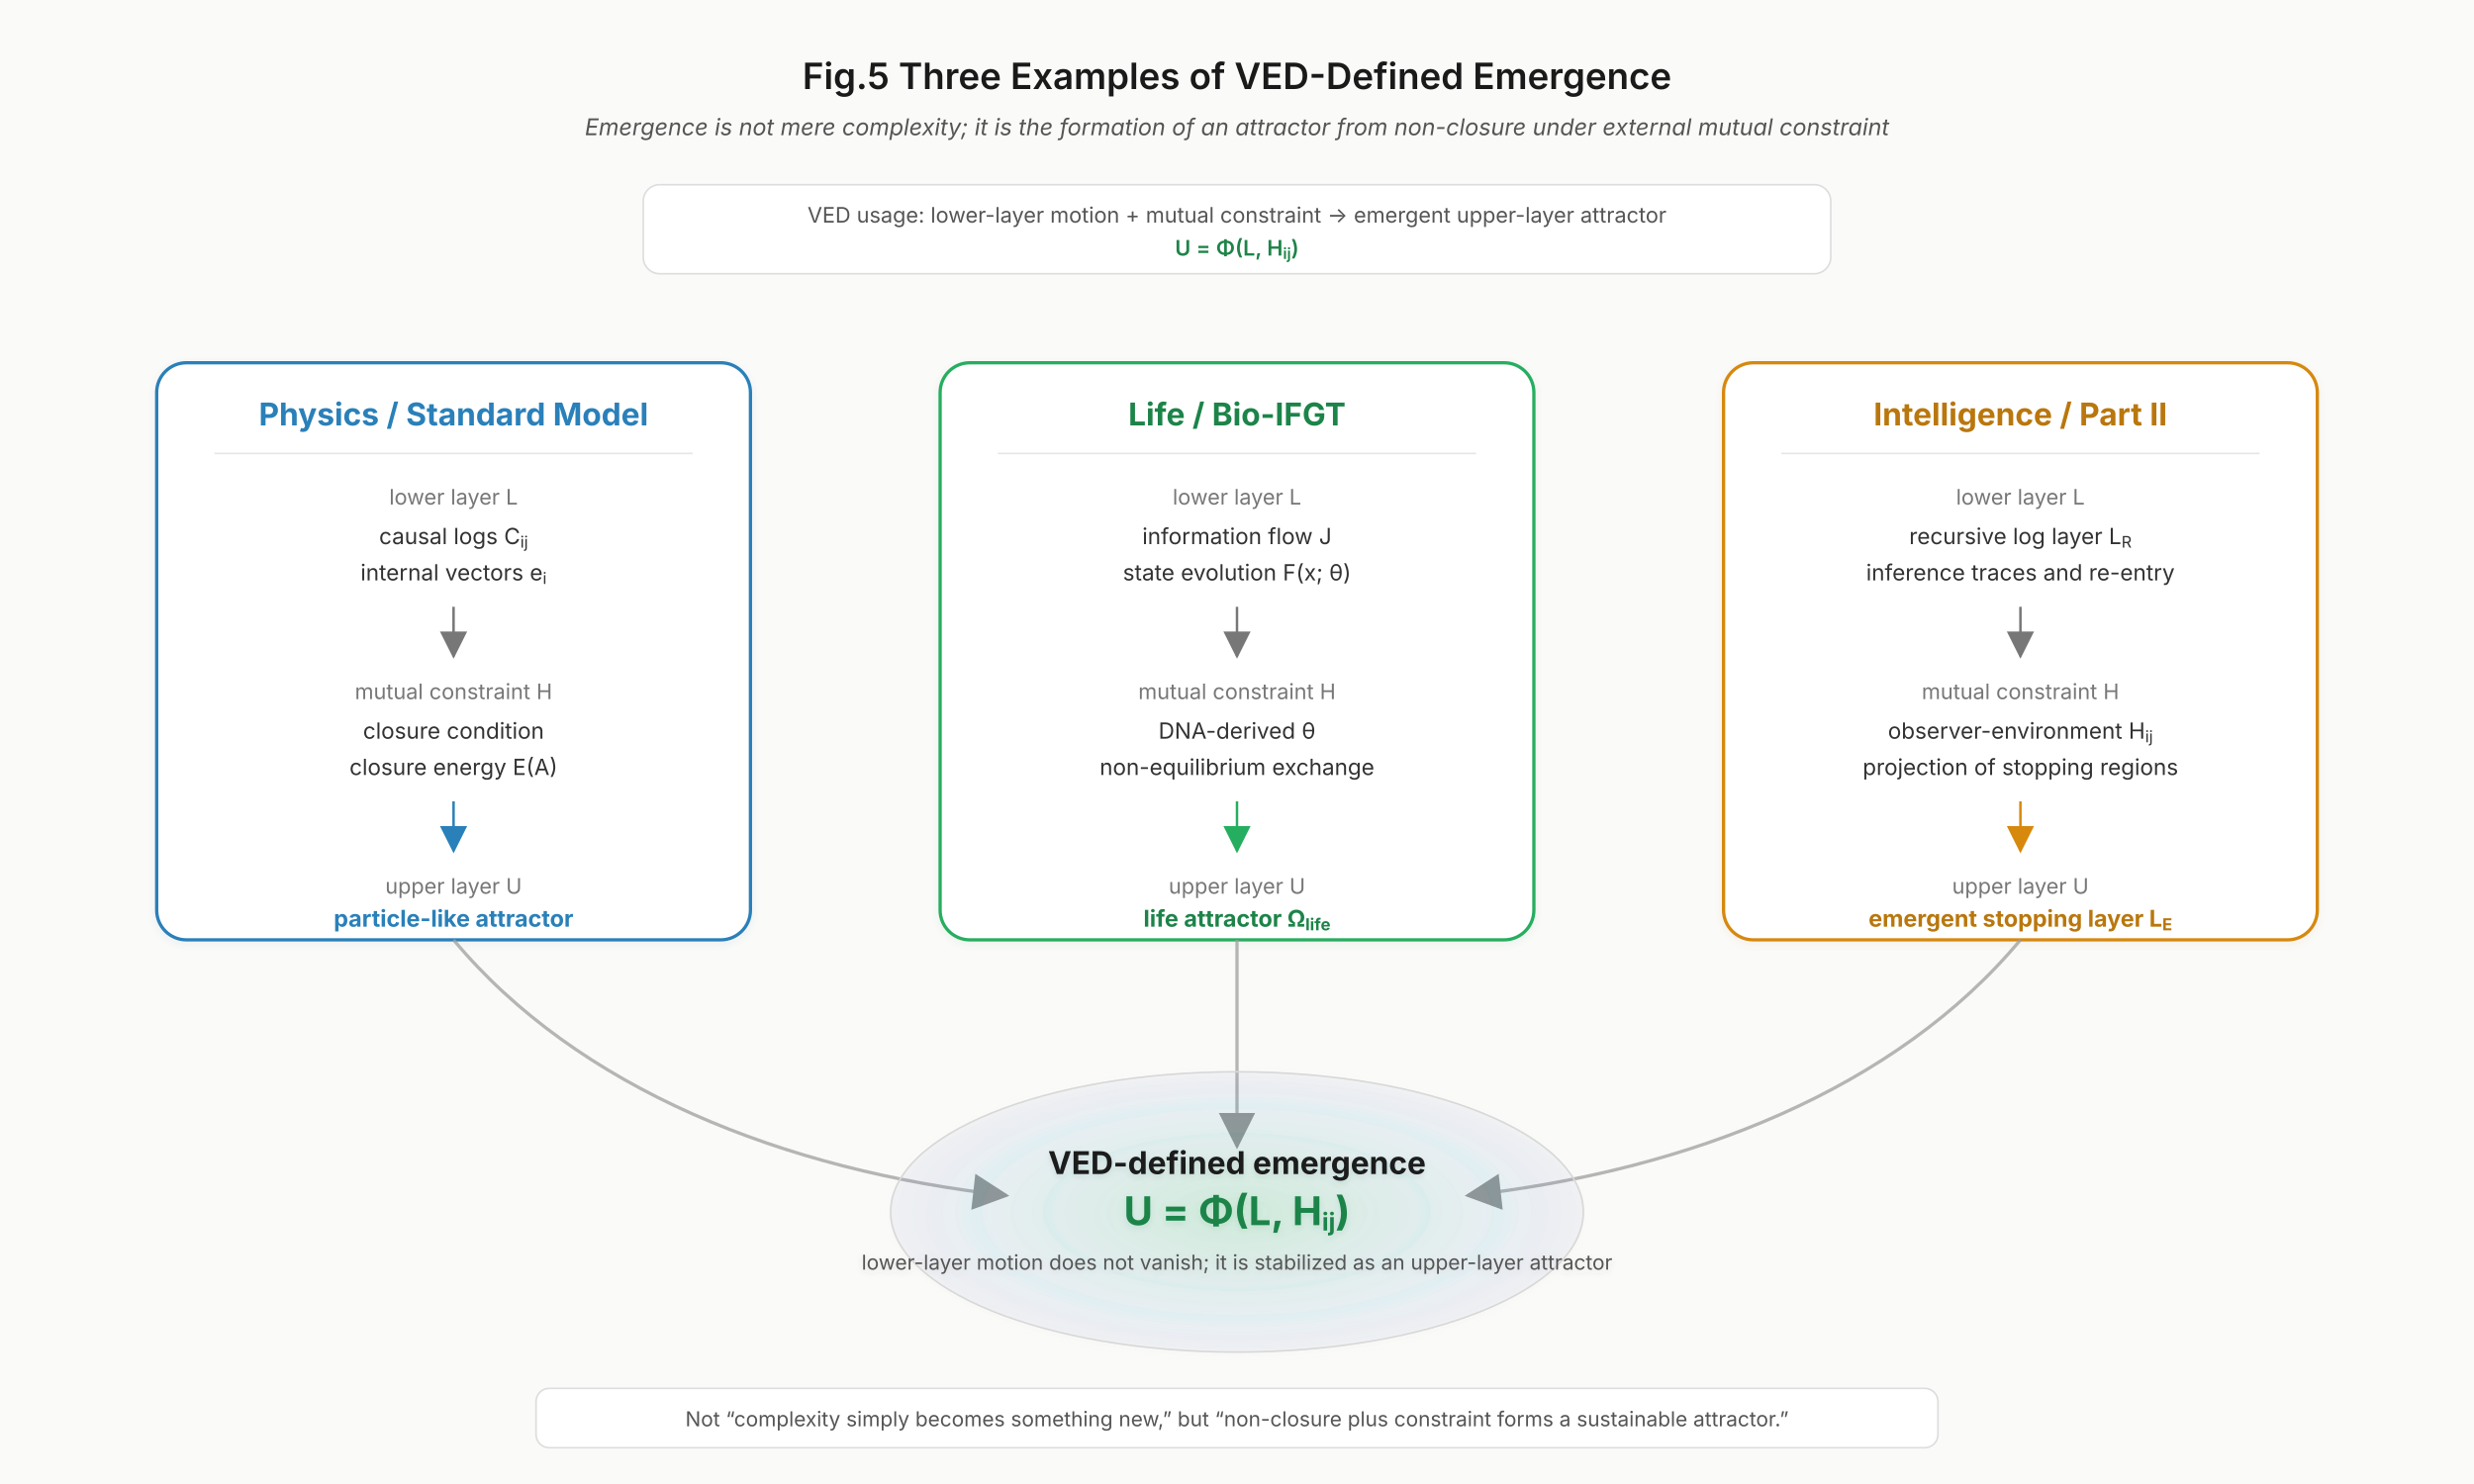
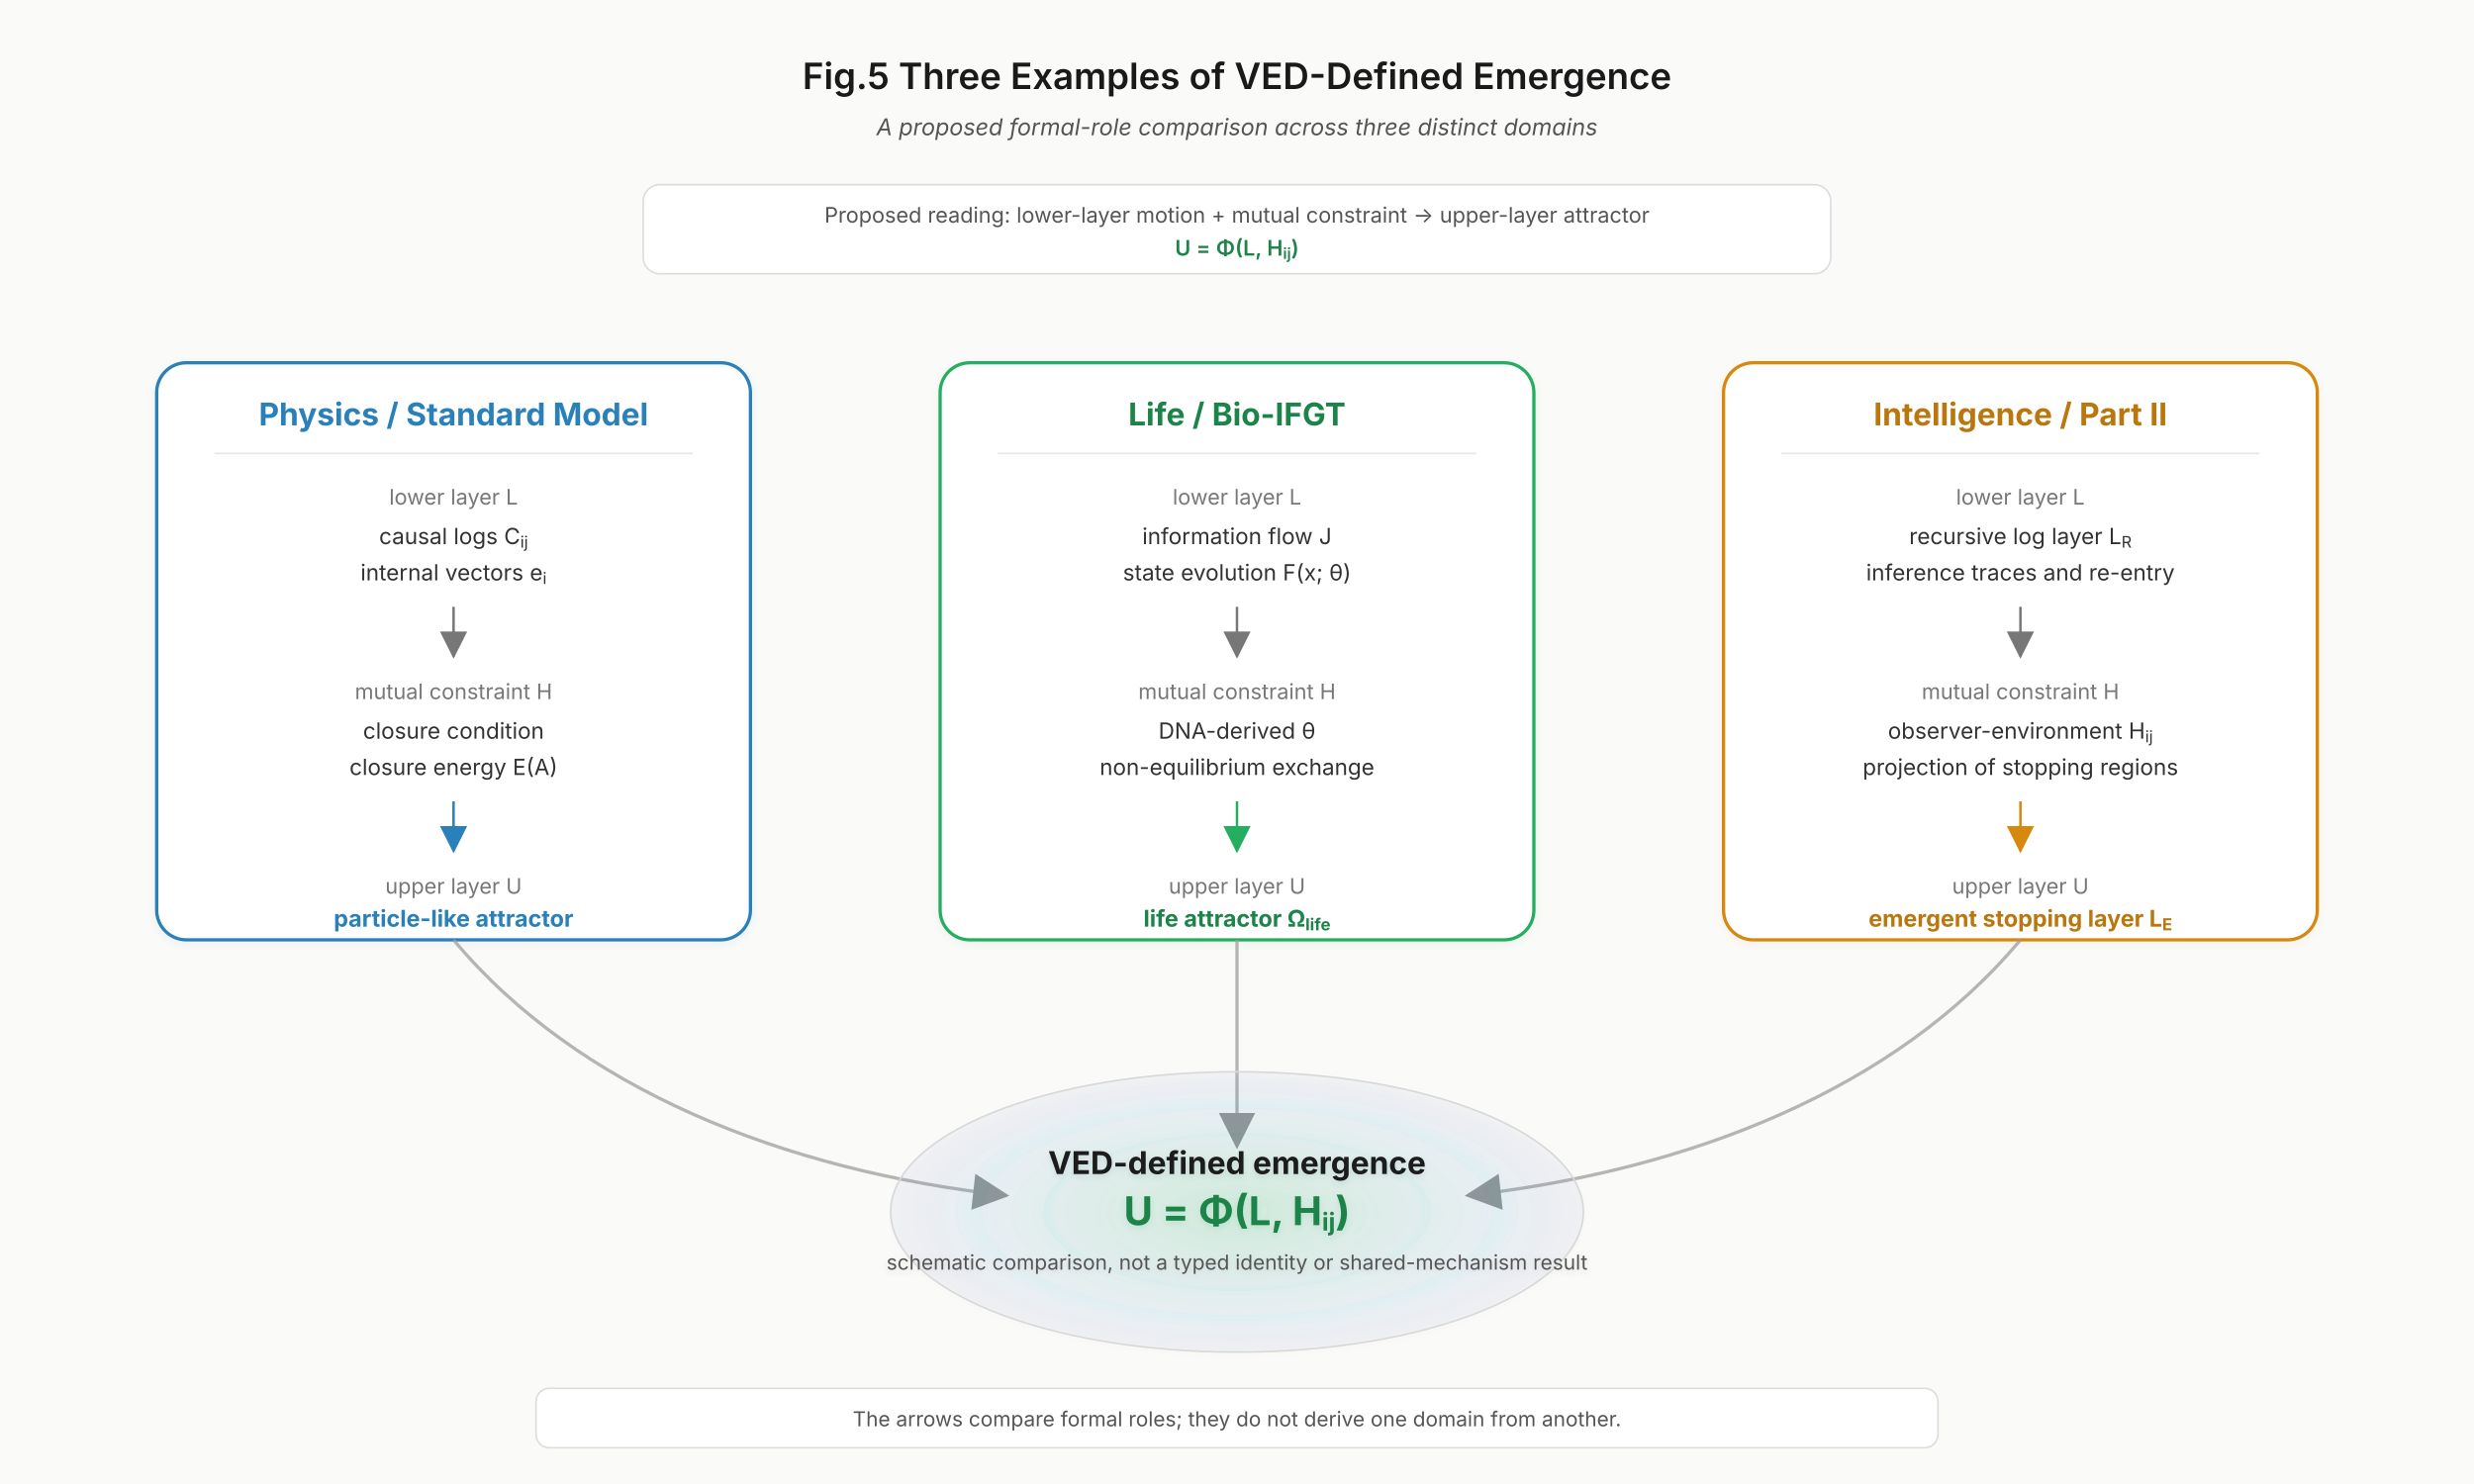
<svg xmlns="http://www.w3.org/2000/svg" width="1500" height="900" viewBox="0 0 1500 900" font-family="Inter, 'Helvetica Neue', Helvetica, Arial, 'DejaVu Sans', sans-serif">
  <rect width="1500" height="900" fill="#FAFAF8" />
  <text x="750" y="54" font-size="22" font-weight="600" fill="#1A1A1A" text-anchor="middle">
    Fig.5  Three Examples of VED-Defined Emergence
  </text>
  <text x="750" y="82" font-size="14" fill="#555555" text-anchor="middle" font-style="italic">
-     Emergence is not mere complexity; it is the formation of an attractor from non-closure under external mutual constraint
+     A proposed formal-role comparison across three distinct domains
  </text>
  <defs>
    <marker id="arrowGrey" markerWidth="11" markerHeight="11" refX="10" refY="5.5" orient="auto" markerUnits="strokeWidth">
      <path d="M0,0 L11,5.5 L0,11 Z" fill="#777777" />
    </marker>
    <marker id="arrowBlue" markerWidth="11" markerHeight="11" refX="10" refY="5.5" orient="auto" markerUnits="strokeWidth">
      <path d="M0,0 L11,5.5 L0,11 Z" fill="#2980B9" />
    </marker>
    <marker id="arrowGreen" markerWidth="11" markerHeight="11" refX="10" refY="5.5" orient="auto" markerUnits="strokeWidth">
      <path d="M0,0 L11,5.5 L0,11 Z" fill="#27AE60" />
    </marker>
    <marker id="arrowOrange" markerWidth="11" markerHeight="11" refX="10" refY="5.5" orient="auto" markerUnits="strokeWidth">
      <path d="M0,0 L11,5.5 L0,11 Z" fill="#D68910" />
    </marker>
    <filter id="shadow" x="-10%" y="-10%" width="120%" height="120%">
      <feGaussianBlur stdDeviation="2" result="blur" />
      <feOffset dx="0" dy="1.5" in="blur" result="offset" />
      <feComponentTransfer in="offset" result="alpha">
        <feFuncA type="linear" slope="0.14" />
      </feComponentTransfer>
      <feMerge>
        <feMergeNode in="alpha" />
        <feMergeNode in="SourceGraphic" />
      </feMerge>
    </filter>
    <radialGradient id="coreGrad" cx="50%" cy="50%" r="60%">
      <stop offset="0%" stop-color="#27AE60" stop-opacity="0.18" />
      <stop offset="65%" stop-color="#2980B9" stop-opacity="0.08" />
      <stop offset="100%" stop-color="#7D3C98" stop-opacity="0.04" />
    </radialGradient>
  </defs>
  <g>
    <rect x="390" y="112" width="720" height="54" rx="10" fill="#FFFFFF" stroke="#DDDDDD" />
    <text x="750" y="135" font-size="13" fill="#555555" text-anchor="middle">
-       VED usage: lower-layer motion + mutual constraint → emergent upper-layer attractor
+       Proposed reading: lower-layer motion + mutual constraint → upper-layer attractor
    </text>
    <text x="750" y="155" font-size="13" fill="#1E8449" text-anchor="middle" font-weight="600">
      U = Φ(L, H<tspan font-size="0.72em" baseline-shift="-22%">ij</tspan>)
    </text>
  </g>
  <g filter="url(#shadow)">
    <rect x="95" y="220" width="360" height="350" rx="18" fill="#FFFFFF" stroke="#2980B9" stroke-width="2" />
    <text x="275" y="258" font-size="19" font-weight="700" fill="#2980B9" text-anchor="middle">Physics / Standard Model</text>
    <line x1="130" y1="275" x2="420" y2="275" stroke="#E6E6E6" />
    <text x="275" y="306" font-size="13" fill="#777777" text-anchor="middle">lower layer L</text>
    <text x="275" y="330" font-size="13.5" fill="#333333" text-anchor="middle">causal logs C<tspan font-size="0.72em" baseline-shift="-22%">ij</tspan>
    </text>
    <text x="275" y="352" font-size="13.5" fill="#333333" text-anchor="middle">internal vectors e<tspan font-size="0.72em" baseline-shift="-22%">i</tspan>
    </text>
    <path d="M275 368 L275 398" stroke="#777777" stroke-width="1.5" marker-end="url(#arrowGrey)" />
    <text x="275" y="424" font-size="13" fill="#777777" text-anchor="middle">mutual constraint H</text>
    <text x="275" y="448" font-size="13.5" fill="#333333" text-anchor="middle">closure condition</text>
    <text x="275" y="470" font-size="13.5" fill="#333333" text-anchor="middle">closure energy E(A)</text>
    <path d="M275 486 L275 516" stroke="#2980B9" stroke-width="1.5" marker-end="url(#arrowBlue)" />
    <text x="275" y="542" font-size="13" fill="#777777" text-anchor="middle">upper layer U</text>
    <text x="275" y="562" font-size="14" fill="#2980B9" font-weight="700" text-anchor="middle">particle-like attractor</text>
  </g>
  <g filter="url(#shadow)">
    <rect x="570" y="220" width="360" height="350" rx="18" fill="#FFFFFF" stroke="#27AE60" stroke-width="2" />
    <text x="750" y="258" font-size="19" font-weight="700" fill="#1E8449" text-anchor="middle">Life / Bio-IFGT</text>
    <line x1="605" y1="275" x2="895" y2="275" stroke="#E6E6E6" />
    <text x="750" y="306" font-size="13" fill="#777777" text-anchor="middle">lower layer L</text>
    <text x="750" y="330" font-size="13.5" fill="#333333" text-anchor="middle">information flow J</text>
    <text x="750" y="352" font-size="13.5" fill="#333333" text-anchor="middle">state evolution F(x; θ)</text>
    <path d="M750 368 L750 398" stroke="#777777" stroke-width="1.5" marker-end="url(#arrowGrey)" />
    <text x="750" y="424" font-size="13" fill="#777777" text-anchor="middle">mutual constraint H</text>
    <text x="750" y="448" font-size="13.5" fill="#333333" text-anchor="middle">DNA-derived θ</text>
    <text x="750" y="470" font-size="13.5" fill="#333333" text-anchor="middle">non-equilibrium exchange</text>
    <path d="M750 486 L750 516" stroke="#27AE60" stroke-width="1.5" marker-end="url(#arrowGreen)" />
    <text x="750" y="542" font-size="13" fill="#777777" text-anchor="middle">upper layer U</text>
    <text x="750" y="562" font-size="14" fill="#1E8449" font-weight="700" text-anchor="middle">life attractor Ω<tspan font-size="0.72em" baseline-shift="-22%">life</tspan>
    </text>
  </g>
  <g filter="url(#shadow)">
    <rect x="1045" y="220" width="360" height="350" rx="18" fill="#FFFFFF" stroke="#D68910" stroke-width="2" />
    <text x="1225" y="258" font-size="19" font-weight="700" fill="#B9770E" text-anchor="middle">Intelligence / Part II</text>
    <line x1="1080" y1="275" x2="1370" y2="275" stroke="#E6E6E6" />
    <text x="1225" y="306" font-size="13" fill="#777777" text-anchor="middle">lower layer L</text>
    <text x="1225" y="330" font-size="13.5" fill="#333333" text-anchor="middle">recursive log layer L<tspan font-size="0.72em" baseline-shift="-22%">R</tspan>
    </text>
    <text x="1225" y="352" font-size="13.5" fill="#333333" text-anchor="middle">inference traces and re-entry</text>
    <path d="M1225 368 L1225 398" stroke="#777777" stroke-width="1.5" marker-end="url(#arrowGrey)" />
    <text x="1225" y="424" font-size="13" fill="#777777" text-anchor="middle">mutual constraint H</text>
    <text x="1225" y="448" font-size="13.5" fill="#333333" text-anchor="middle">observer-environment H<tspan font-size="0.72em" baseline-shift="-22%">ij</tspan>
    </text>
    <text x="1225" y="470" font-size="13.5" fill="#333333" text-anchor="middle">projection of stopping regions</text>
    <path d="M1225 486 L1225 516" stroke="#D68910" stroke-width="1.5" marker-end="url(#arrowOrange)" />
    <text x="1225" y="542" font-size="13" fill="#777777" text-anchor="middle">upper layer U</text>
    <text x="1225" y="562" font-size="14" fill="#B9770E" font-weight="700" text-anchor="middle">emergent stopping layer L<tspan font-size="0.72em" baseline-shift="-22%">E</tspan>
    </text>
  </g>
  <g stroke="#9E9E9E" stroke-width="2" opacity="0.75" fill="none">
    <path d="M275 570 C350 660, 475 710, 610 725" marker-end="url(#arrowGrey)" />
    <path d="M750 570 L750 695" marker-end="url(#arrowGrey)" />
    <path d="M1225 570 C1150 660, 1025 710, 890 725" marker-end="url(#arrowGrey)" />
  </g>
  <g filter="url(#shadow)">
    <ellipse cx="750" cy="735" rx="210" ry="85" fill="url(#coreGrad)" stroke="#D8D8D8" />
    <text x="750" y="712" font-size="19" font-weight="700" fill="#1A1A1A" text-anchor="middle">VED-defined emergence</text>
    <text x="750" y="743" font-size="24" font-weight="700" fill="#1E8449" text-anchor="middle">
      U = Φ(L, H<tspan font-size="0.62em" baseline-shift="-22%">ij</tspan>)
    </text>
    <text x="750" y="770" font-size="12.5" fill="#555555" text-anchor="middle">
-       lower-layer motion does not vanish; it is stabilized as an upper-layer attractor
+       schematic comparison, not a typed identity or shared-mechanism result
    </text>
  </g>
  <g>
    <rect x="325" y="842" width="850" height="36" rx="8" fill="#FFFFFF" stroke="#DDDDDD" />
    <text x="750" y="865" font-size="12.5" fill="#555555" text-anchor="middle">
-       Not “complexity simply becomes something new,” but “non-closure plus constraint forms a sustainable attractor.”
+       The arrows compare formal roles; they do not derive one domain from another.
    </text>
  </g>
</svg>
